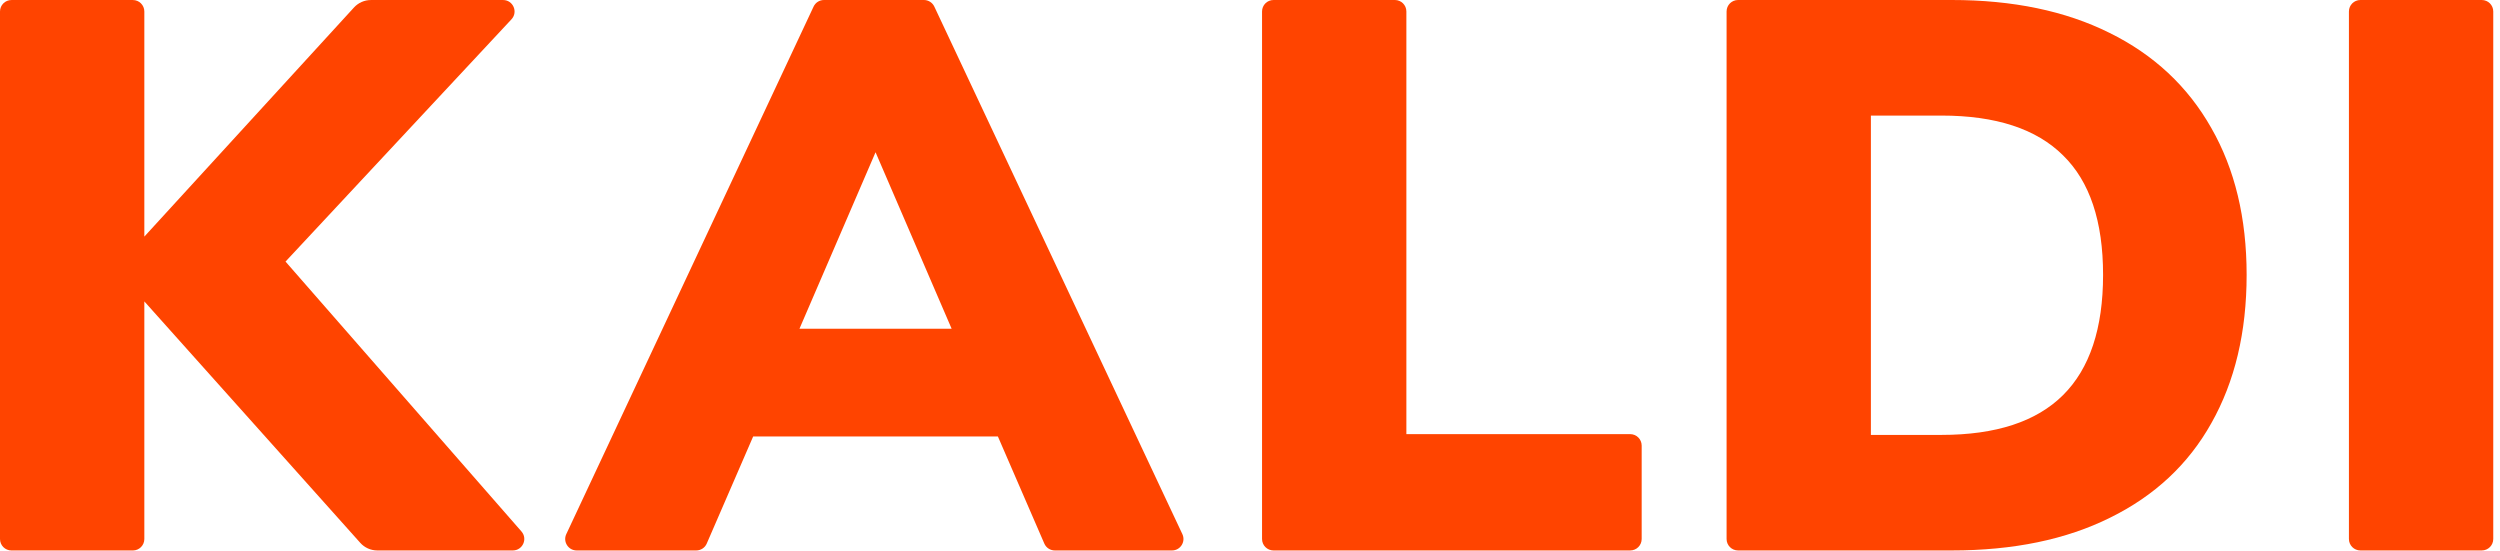
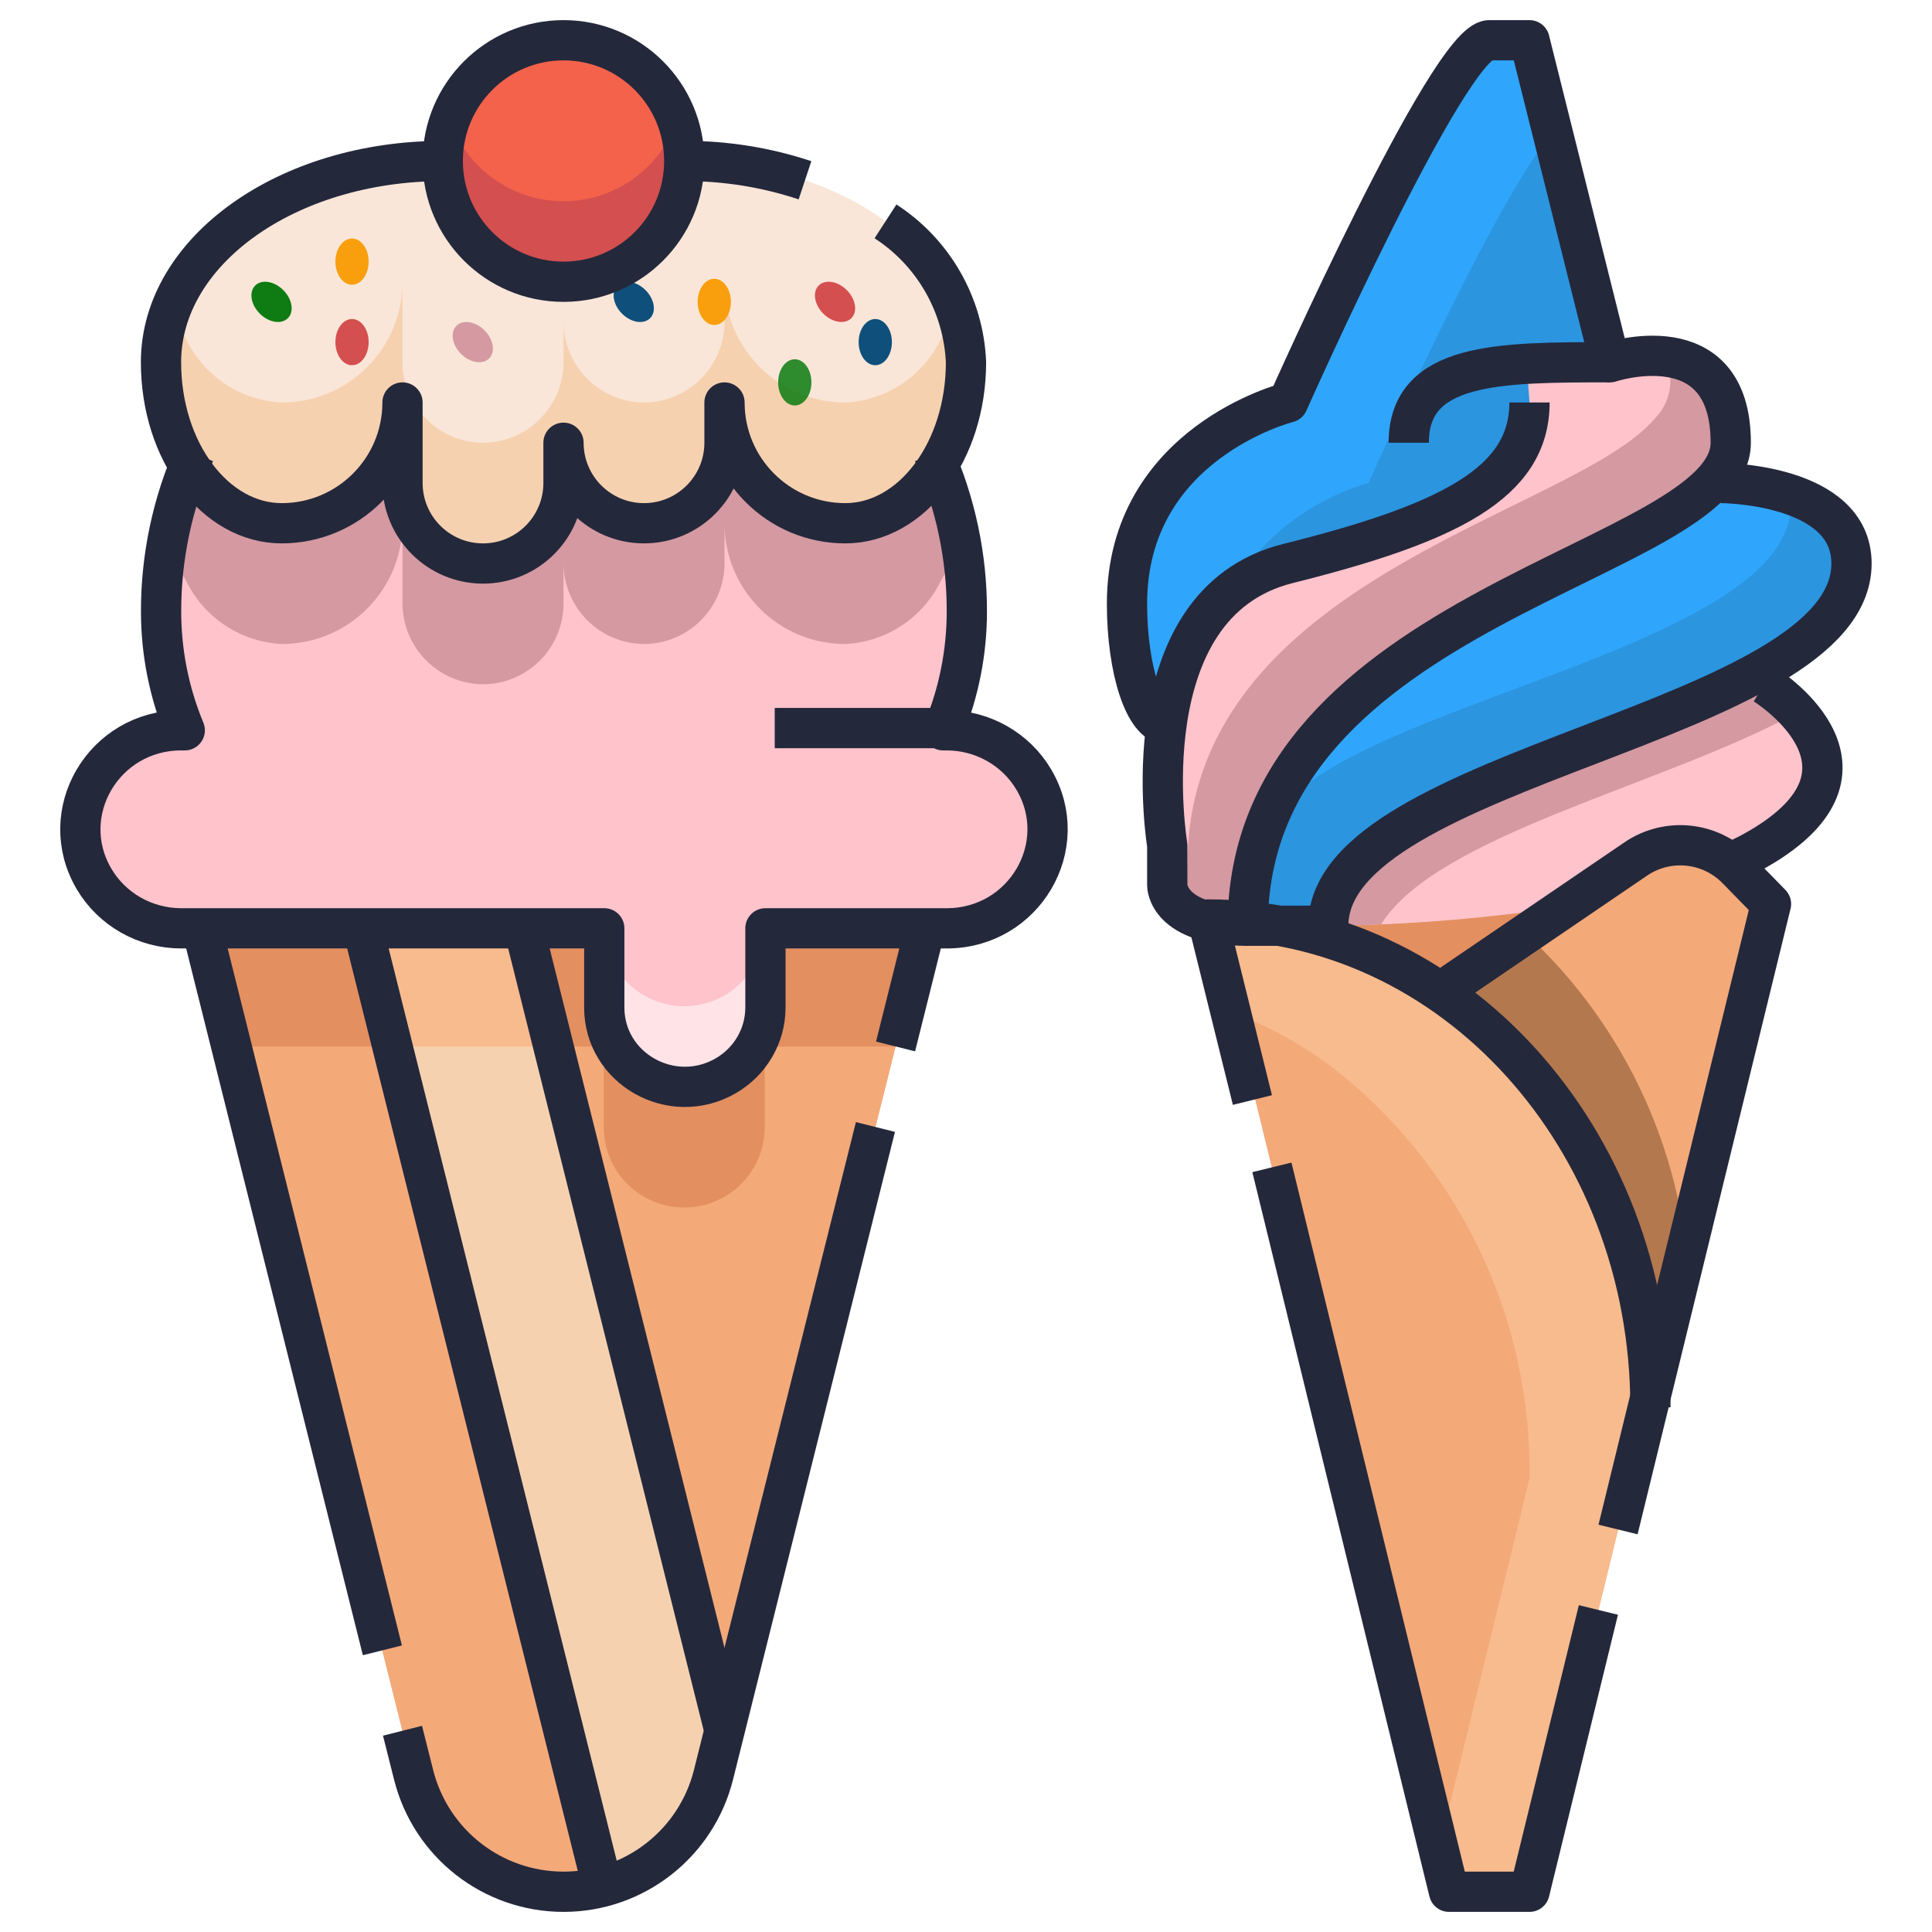
- <svg xmlns="http://www.w3.org/2000/svg" xmlns:xlink="http://www.w3.org/1999/xlink" viewBox="0 0 109 24">
-   <g transform="translate(-1470)">
-     <g style="mix-blend-mode:normal" transform="translate(1470)" fill="#f40">
-       <use xlink:href="#b" style="mix-blend-mode:normal" />
-       <use xlink:href="#c" style="mix-blend-mode:normal" />
-       <use xlink:href="#d" style="mix-blend-mode:normal" />
-       <use xlink:href="#e" style="mix-blend-mode:normal" />
-       <use xlink:href="#f" style="mix-blend-mode:normal" />
-     </g>
+ <svg xmlns="http://www.w3.org/2000/svg" viewBox="0 0 48 48">
+   <defs>
+     <style>.cls-1{fill:#f4adcc;}.cls-2{fill:#a9dffa;}.cls-3{fill:#88d6f9;}.cls-4{fill:#f4a979;}.cls-5{fill:#f6d1b0;}.cls-6{fill:#f8bb8e;}.cls-7{fill:#f4624c;}.cls-8{fill:#f9e6d8;}.cls-9{fill:#e38f60;}.cls-10{fill:#ef90ba;}.cls-11{fill:#b4784f;}.cls-12{fill:#d44f4f;}.cls-13{fill:#eb76aa;}.cls-14{fill:#45c24e;}.cls-15{fill:#8bd845;}.cls-16{fill:#f6fafd;}.cls-17{fill:#f0f8fe;}.cls-18{fill:none;stroke:#24283b;stroke-linejoin:round;stroke-width:2px;}</style>
+   </defs>
+   <g data-name="26-ice cream" id="_26-ice_cream">
+     <path class="cls-1" d="M43.83,17s3.25,2,0,4S33,23,33,23c0-2.92,6.92-4.24,10.66-6.3Z" />
+     <path class="cls-1" d="M40,9s3-1,3,2a1.314,1.314,0,0,1-.38.89C40.61,14.29,31,15.84,31,23c-2,0-2-1-2-1V21a10.851,10.851,0,0,1-.01-3c.22-1.66.96-3.49,3.01-4,4-1,6-2,6-4l-.07-.96C38.56,9,39.26,9,40,9Z" />
+     <path class="cls-2" d="M31,23c0-7.16,9.61-8.71,11.62-11.11l.13.11S46,12,46,14c0,1.08-.95,1.94-2.34,2.7C39.92,18.76,33,20.08,33,23Z" />
+     <path class="cls-3" d="M37.93,9.04,38,10c0,2-2,3-6,4-2.05.51-2.79,2.34-3.01,4-.55-.02-.99-1.35-.99-3,0-4,4-5,4-5s4-9,5-9h1l2,8C39.26,9,38.56,9,37.93,9.04Z" />
+     <path class="cls-4" d="M9,23l5.97,23.88A3.906,3.906,0,0,1,14,47a3.85,3.85,0,0,1-3.73-2.91L5,23Z" />
+     <path class="cls-5" d="M18,43l-.27,1.09a3.865,3.865,0,0,1-1.37,2.1,3.941,3.941,0,0,1-1.39.69L9,23h4Z" />
+     <polygon class="cls-4" points="23 23 18 43 13 23 23 23" />
+     <path class="cls-4" d="M43.16,21.6l.84.86L41,34.73a12.679,12.679,0,0,0-4.96-10.26l4.6-3.13A1.963,1.963,0,0,1,43.16,21.6Z" />
+     <path class="cls-6" d="M36.04,24.47A12.679,12.679,0,0,1,41,34.73L38,47H36L30,22.46A10.165,10.165,0,0,1,36.04,24.47Z" />
+     <path class="cls-1" d="M23.5,18a2.5,2.5,0,0,1,0,5H19v2a2,2,0,0,1-4,0V23H4.5a2.5,2.5,0,0,1,0-5h.09A7.9,7.9,0,0,1,4,15c0-.35.02-.7.05-1.04.02-.11.04-.23.06-.34.03-.22.06-.45.1-.66.03-.14.07-.27.1-.4.05-.19.1-.39.16-.58.04-.13.09-.26.14-.4.07-.17.13-.35.2-.53.01-.01.01-.03.02-.05h.01a9.992,9.992,0,0,1,18.32,0h.01c.01.02.01.04.02.05.07.18.13.36.2.53.05.14.1.27.15.4.05.19.1.39.15.58.03.13.07.26.1.4.04.22.07.44.1.66.02.12.04.23.06.34.03.34.05.69.05,1.04a7.9,7.9,0,0,1-.59,3Z" />
+     <circle class="cls-7" cx="14" cy="4" r="3" />
+     <path class="cls-8" d="M23.36,11.46A2.79,2.79,0,0,1,21,13a3,3,0,0,1-3-3v1a2.006,2.006,0,0,1-2,2,2.015,2.015,0,0,1-2-2v1a2.006,2.006,0,0,1-2,2,2.015,2.015,0,0,1-2-2V10a3,3,0,0,1-3,3,2.79,2.79,0,0,1-2.36-1.54A4.889,4.889,0,0,1,4,9c0-2.76,3.13-5,7-5a3,3,0,0,0,6,0c3.87,0,7,2.24,7,5A4.889,4.889,0,0,1,23.36,11.46Z" />
+     <path class="cls-9" d="M38.9,22.522A42.388,42.388,0,0,1,33.23,23a10.465,10.465,0,0,1,2.81,1.473Z" />
+     <path class="cls-9" d="M43,21.462v-.038l-.03.012Z" />
+     <path class="cls-1" d="M43.83,17s3.25,2,0,4S33,23,33,23c0-2.92,6.92-4.24,10.66-6.3Z" style="fill: rgb(254, 195, 203);" />
+     <path class="cls-1" d="M40,9s3-1,3,2a1.314,1.314,0,0,1-.38.89C40.61,14.29,31,15.84,31,23c-2,0-2-1-2-1V21a10.851,10.851,0,0,1-.01-3c.22-1.66.96-3.49,3.01-4,4-1,6-2,6-4l-.07-.96C38.56,9,39.26,9,40,9Z" style="fill: rgb(254, 195, 203);" />
+     <path class="cls-2" d="M31,23c0-7.16,9.61-8.71,11.62-11.11l.13.11S46,12,46,14c0,1.08-.95,1.94-2.34,2.7C39.92,18.76,33,20.08,33,23Z" style="fill: rgb(47, 166, 251);" />
+     <path class="cls-3" d="M37.93,9.04,38,10c0,2-2,3-6,4-2.05.51-2.79,2.34-3.01,4-.55-.02-.99-1.35-.99-3,0-4,4-5,4-5s4-9,5-9h1l2,8C39.26,9,38.56,9,37.93,9.04Z" style="fill: rgb(43, 149, 224);" />
+     <path class="cls-4" d="M43.16,21.6l.84.86L41,34.73a12.679,12.679,0,0,0-4.96-10.26l4.6-3.13A1.963,1.963,0,0,1,43.16,21.6Z" />
+     <path class="cls-4" d="M36.04,24.47A12.679,12.679,0,0,1,41,34.73L38,47H36L30,22.46A10.165,10.165,0,0,1,36.04,24.47Z" />
+     <path class="cls-4" d="M9,23l5.97,23.88A3.906,3.906,0,0,1,14,47a3.85,3.85,0,0,1-3.73-2.91L5,23Z" />
+     <path class="cls-5" d="M18,43l-.27,1.09a3.865,3.865,0,0,1-1.37,2.1,3.941,3.941,0,0,1-1.39.69L9,23h4Z" />
+     <polygon class="cls-4" points="23 23 18 43 13 23 23 23" />
+     <polygon class="cls-9" points="9 23 5 23 5.75 26 9.75 26 9 23" />
+     <polygon class="cls-6" points="12 26 13.75 26 13 23 9 23 9.75 26 12 26" />
+     <path class="cls-9" d="M13,23l.75,3H15v2a2,2,0,0,0,4,0V26h3.25L23,23Z" />
+     <path class="cls-10" d="M44.654,17.7a4.305,4.305,0,0,0-.824-.7l-.17-.3C39.92,18.76,33,20.08,33,23c0,0,.509,0,1.313-.035C35.7,20.736,41.385,19.5,44.654,17.7Z" style="fill: rgb(212, 153, 161);" />
+     <path class="cls-10" d="M44.66,17.7l-.006,0,.02.022Z" />
+     <path class="cls-10" d="M41.441,8.869A3.4,3.4,0,0,1,41.5,9.5a1.314,1.314,0,0,1-.38.89C39.11,12.79,29.5,14.34,29.5,21.5a4.352,4.352,0,0,1-.5-.033V22s0,1,2,1c0-7.16,9.61-8.71,11.62-11.11A1.314,1.314,0,0,0,43,11C43,9.46,42.21,8.977,41.441,8.869Z" style="fill: rgb(212, 153, 161);" />
+     <path class="cls-3" d="M44.478,12.286a1.614,1.614,0,0,1,.022.214c0,1.08-.95,1.94-2.34,2.7C38.42,17.26,31.5,18.58,31.5,21h-.332c-.1.974-.168,1.467-.168,2h2c0-2.92,6.92-4.24,10.66-6.3C45.05,15.94,46,15.08,46,14A1.874,1.874,0,0,0,44.478,12.286Z" style="fill: rgb(43, 149, 224);" />
+     <path class="cls-2" d="M34,12s3.181-7.152,4.577-8.693L38,1H37c-1,0-5,9-5,9s-4,1-4,5c0,1.65.44,2.98.99,3A5.082,5.082,0,0,1,30.5,14.783,5.849,5.849,0,0,1,34,12Z" style="fill: rgb(47, 166, 251);" />
+     <path class="cls-11" d="M37.91,23.2,36.04,24.47A12.679,12.679,0,0,1,41,34.73l.9-3.663A12.639,12.639,0,0,0,37.91,23.2Z" />
+     <path class="cls-6" d="M36.04,24.47A10.165,10.165,0,0,0,30,22.46l.661,2.7A10.543,10.543,0,0,1,33.04,26.47,12.679,12.679,0,0,1,38,36.73l-2.255,9.225L36,47h2l3-12.27A12.679,12.679,0,0,0,36.04,24.47Z" />
+     <path class="cls-10" d="M23.5,18a2.5,2.5,0,0,1,0,5H19v2a2,2,0,0,1-4,0V23H4.5a2.5,2.5,0,0,1,0-5h.09A7.9,7.9,0,0,1,4,15c0-.35.02-.7.05-1.04.02-.11.04-.23.06-.34.03-.22.06-.45.1-.66.03-.14.07-.27.1-.4.05-.19.1-.39.16-.58.04-.13.09-.26.14-.4.07-.17.13-.35.2-.53.01-.01.01-.03.02-.05h.01a9.992,9.992,0,0,1,18.32,0h.01c.01.02.01.04.02.05.07.18.13.36.2.53.05.14.1.27.15.4.05.19.1.39.15.58.03.13.07.26.1.4.04.22.07.44.1.66.02.12.04.23.06.34.03.34.05.69.05,1.04a7.9,7.9,0,0,1-.59,3Z" style="fill: rgb(254, 195, 203);" />
+     <circle class="cls-7" cx="14" cy="4" r="3" />
+     <path class="cls-8" d="M23.36,11.46A2.79,2.79,0,0,1,21,13a3,3,0,0,1-3-3v1a2.006,2.006,0,0,1-2,2,2.015,2.015,0,0,1-2-2v1a2.006,2.006,0,0,1-2,2,2.015,2.015,0,0,1-2-2V10a3,3,0,0,1-3,3,2.79,2.79,0,0,1-2.36-1.54A4.889,4.889,0,0,1,4,9c0-2.76,3.13-5,7-5a3,3,0,0,0,6,0c3.87,0,7,2.24,7,5A4.889,4.889,0,0,1,23.36,11.46Z" />
+     <path class="cls-9" d="M38.9,22.522A42.388,42.388,0,0,1,33.23,23a10.465,10.465,0,0,1,2.81,1.473Z" />
+     <path class="cls-9" d="M43,21.462v-.038l-.03.012Z" />
+     <path class="cls-12" d="M14,5a2.986,2.986,0,0,1-2.817-2,3,3,0,1,0,5.634,0A2.986,2.986,0,0,1,14,5Z" />
+     <path class="cls-5" d="M23.36,8.46A2.79,2.79,0,0,1,21,10a3,3,0,0,1-3-3V8a2.006,2.006,0,0,1-2,2,2.015,2.015,0,0,1-2-2V9a2.006,2.006,0,0,1-2,2,2.015,2.015,0,0,1-2-2V7a3,3,0,0,1-3,3A2.79,2.79,0,0,1,4.64,8.46a4.489,4.489,0,0,1-.367-.833A3.694,3.694,0,0,0,4,9a4.889,4.889,0,0,0,.64,2.46A2.79,2.79,0,0,0,7,13a3,3,0,0,0,3-3v2a2.015,2.015,0,0,0,2,2,2.006,2.006,0,0,0,2-2V11a2.015,2.015,0,0,0,2,2,2.006,2.006,0,0,0,2-2V10a3,3,0,0,0,3,3,2.79,2.79,0,0,0,2.36-1.54A4.889,4.889,0,0,0,24,9a3.694,3.694,0,0,0-.273-1.373A4.489,4.489,0,0,1,23.36,8.46Z" />
+     <path class="cls-1" d="M4.5,20h19a2.5,2.5,0,0,1,2.289,1.5A2.5,2.5,0,0,0,23.5,18H4.5a2.5,2.5,0,0,0-2.289,3.5A2.5,2.5,0,0,1,4.5,20Z" style="fill: rgb(254, 195, 203);" />
+     <path class="cls-1" d="M17,25a2.006,2.006,0,0,1-2-2v2a2,2,0,0,0,4,0V23A2.006,2.006,0,0,1,17,25Z" style="fill: rgb(255, 227, 231);" />
+     <path class="cls-13" d="M7,16a3,3,0,0,0,3-3v2a2.015,2.015,0,0,0,2,2,2.006,2.006,0,0,0,2-2V14a2.015,2.015,0,0,0,2,2,2.006,2.006,0,0,0,2-2V13a3,3,0,0,0,3,3,2.79,2.79,0,0,0,2.36-1.54,4.539,4.539,0,0,0,.478-1.182c-.015-.106-.029-.212-.048-.318-.03-.14-.07-.27-.1-.4-.05-.19-.1-.39-.15-.58-.05-.13-.1-.26-.15-.4-.014-.034-.027-.071-.04-.106A2.785,2.785,0,0,1,21,13a3,3,0,0,1-3-3v1a2.006,2.006,0,0,1-2,2,2.015,2.015,0,0,1-2-2v1a2.006,2.006,0,0,1-2,2,2.015,2.015,0,0,1-2-2V10a3,3,0,0,1-3,3,2.785,2.785,0,0,1-2.35-1.526c-.013.035-.026.072-.04.106-.05.14-.1.27-.14.4-.06.19-.11.39-.16.58-.03.13-.07.26-.1.4-.019.1-.032.211-.048.318A4.574,4.574,0,0,0,4.64,14.46,2.79,2.79,0,0,0,7,16Z" style="fill: rgb(212, 153, 161);" />
+     <ellipse class="cls-2" cx="8.746" cy="6.5" rx="0.413" ry="0.574" style="fill: rgb(249, 159, 13);" />
+     <ellipse class="cls-14" cx="19.746" cy="9.5" rx="0.413" ry="0.574" style="fill: rgba(15, 124, 19, 0.86);" />
+     <ellipse class="cls-2" cx="6.746" cy="7.5" rx="0.413" ry="0.574" transform="translate(-3.327 6.963) rotate(-44.98)" style="fill: rgb(15, 124, 19);" />
+     <ellipse class="cls-2" cx="15.746" cy="7.5" rx="0.413" ry="0.574" transform="translate(-0.694 13.325) rotate(-44.98)" style="fill: rgb(15, 79, 124);" />
+     <ellipse class="cls-15" cx="11.746" cy="8.5" rx="0.413" ry="0.574" transform="translate(-2.571 10.79) rotate(-44.98)" style="fill: rgb(212, 153, 161);" />
+     <ellipse class="cls-2" cx="21.746" cy="8.5" rx="0.413" ry="0.574" style="fill: rgb(15, 79, 124);" />
+     <ellipse class="cls-13" cx="17.746" cy="7.5" rx="0.413" ry="0.574" style="fill: rgb(249, 159, 13);" />
+     <ellipse class="cls-13" cx="8.746" cy="8.5" rx="0.413" ry="0.574" style="fill: rgb(212, 79, 79);" />
+     <ellipse class="cls-17" cx="20.746" cy="7.5" rx="0.413" ry="0.574" transform="translate(0.77 16.859) rotate(-44.98)" style="fill: rgb(212, 79, 79);" />
+     <line class="cls-18" x1="9.5" x2="5" y1="41.002" y2="23" style="stroke-width: 1px;" />
+     <path class="cls-18" d="M21.75,28,17.727,44.091A3.839,3.839,0,0,1,14,47h0a3.839,3.839,0,0,1-3.725-2.909L10,43" style="stroke-width: 1px;" />
+     <line class="cls-18" x1="23" x2="22.25" y1="23" y2="25.999" style="stroke-width: 1px;" />
+     <circle class="cls-18" cx="14" cy="4" r="3" style="stroke-width: 1px;" />
+     <path class="cls-18" d="M22,5.5A4.392,4.392,0,0,1,24,9c0,2.211-1.342,4-3,4a3,3,0,0,1-3-3v1a2,2,0,0,1-2,2h0a2,2,0,0,1-2-2h0v1a2,2,0,0,1-2,2h0a2,2,0,0,1-2-2V10a3,3,0,0,1-3,3c-1.658,0-3-1.789-3-4,0-2.764,3.131-5,7-5" style="stroke-width: 1px;" />
+     <path class="cls-18" d="M17,4a9.38,9.38,0,0,1,3,.479" style="stroke-width: 1px;" />
+     <path class="cls-18" d="M 4.835 11.256 C 4.284 12.498 4 13.838 4.002 15.192 L 4.002 15.192 C 4.002 16.204 4.201 17.207 4.59 18.144 L 4.502 18.144 C 2.576 18.144 1.372 20.194 2.335 21.834 C 2.782 22.595 3.608 23.064 4.502 23.064 L 15.013 23.064 L 15.013 25.032 C 15.013 26.547 16.681 27.494 18.016 26.736 C 18.635 26.385 19.017 25.735 19.017 25.032 L 19.017 23.064 L 23.521 23.064 C 25.447 23.064 26.651 21.014 25.688 19.374 C 25.241 18.613 24.415 18.144 23.521 18.144 L 23.434 18.144 C 23.822 17.207 24.021 16.204 24.021 15.192 L 24.021 15.192 C 24.024 13.838 23.741 12.498 23.19 11.256" style="stroke-width: 1px;" />
+     <line class="cls-18" x1="9" x2="15" y1="23" y2="47" style="stroke-width: 1px;" />
+     <line class="cls-18" x1="13" x2="18" y1="23" y2="43" style="stroke-width: 1px;" />
+     <line class="cls-18" x1="23.248" x2="19.248" y1="18.089" y2="18.089" style="stroke-width: 1px;" />
+     <path class="cls-18" d="M31,23c-2,0-2-1-2-1V21s-1-6,3-7,6-2,6-4" style="stroke-width: 1px;" />
+     <path class="cls-18" d="M35,11c0-2,2.236-2,5-2" style="stroke-width: 1px;" />
+     <path class="cls-18" d="M33,23c0-4,13-5,13-9,0-2-3.25-2-3.25-2" style="stroke-width: 1px;" />
+     <path class="cls-18" d="M43.833,17s3.25,2,0,4a6.839,6.839,0,0,1-.833.432" style="stroke-width: 1px;" />
+     <path class="cls-18" d="M33,23H31c0-8,12-9,12-12s-3-2-3-2L38,1H37c-1,0-5,9-5,9s-4,1-4,5c0,1.658.447,3,1,3" style="stroke-width: 1px;" />
+     <path class="cls-18" d="M40.2,38,44,22.459l-.841-.86a1.966,1.966,0,0,0-2.523-.255L36,24.5" style="stroke-width: 1px;" />
+     <polyline class="cls-18" points="31.6 29.003 36 47 38 47 39.712 39.999" style="stroke-width: 1px;" />
+     <path class="cls-18" d="M 41.005 34.965 C 41.005 28.265 36.085 22.844 30.005 22.844 L 31.116 27.33" style="stroke-width: 1px;" />
  </g>
-   <defs>
-     <path id="b" d="M22.735 23.171c.283.323.053.829-.376.829h-5.907c-.285 0-.556-.121-.745-.333l-9.414-10.526v10.36c0 .276-.224.5-.5.5h-5.293c-.276 0-.5-.224-.5-.5v-23c0-.276.224-.5.5-.5h5.293c.276 0 .5.224.5.5v9.815l9.141-9.99c.19-.207.457-.325.738-.325h5.762c.437 0 .664.521.366.841l-9.851 10.563 10.287 11.767z" />
-     <path id="c" d="M45.991 24c-.199 0-.38-.118-.459-.301l-2.024-4.669h-10.67l-2.024 4.669c-.079.183-.259.301-.459.301h-5.212c-.366 0-.608-.381-.453-.712l10.782-23c.082-.176.259-.288.453-.288h4.358c.194 0 .37.112.453.287l10.815 23c.156.332-.086.713-.452.713h-5.108zm-11.135-9.668h6.635l-3.317-7.694-3.317 7.694z" />
-     <path id="d" d="M55.525 24c-.276 0-.5-.224-.5-.5v-23c0-.276.224-.5.5-.5h5.293c.276 0 .5.224.5.5v18.428h9.759c.276 0 .5.224.5.5v4.072c0 .276-.224.5-.5.5h-15.552z" />
-     <path id="e" d="M75.279.5c0-.276.224-.5.5-.5h9.315c2.667 0 4.959.477 6.874 1.43 1.938.953 3.42 2.338 4.446 4.153 1.026 1.793 1.539 3.926 1.539 6.4 0 2.496-.513 4.652-1.539 6.468-1.003 1.793-2.474 3.166-4.412 4.119-1.915.953-4.218 1.43-6.908 1.43h-9.315c-.276 0-.5-.224-.5-.5v-23zm9.37 18.462c2.371 0 4.138-.579 5.301-1.736 1.163-1.157 1.744-2.905 1.744-5.242 0-2.338-.581-4.074-1.744-5.209-1.163-1.157-2.93-1.736-5.301-1.736h-3.078v13.923h3.078z" />
-     <path id="f" d="M102.913 24c-.276 0-.5-.224-.5-.5v-23c0-.276.224-.5.5-.5h5.293c.276 0 .5.224.5.5v23c0 .276-.224.5-.5.5h-5.293z" />
-   </defs>
</svg>
